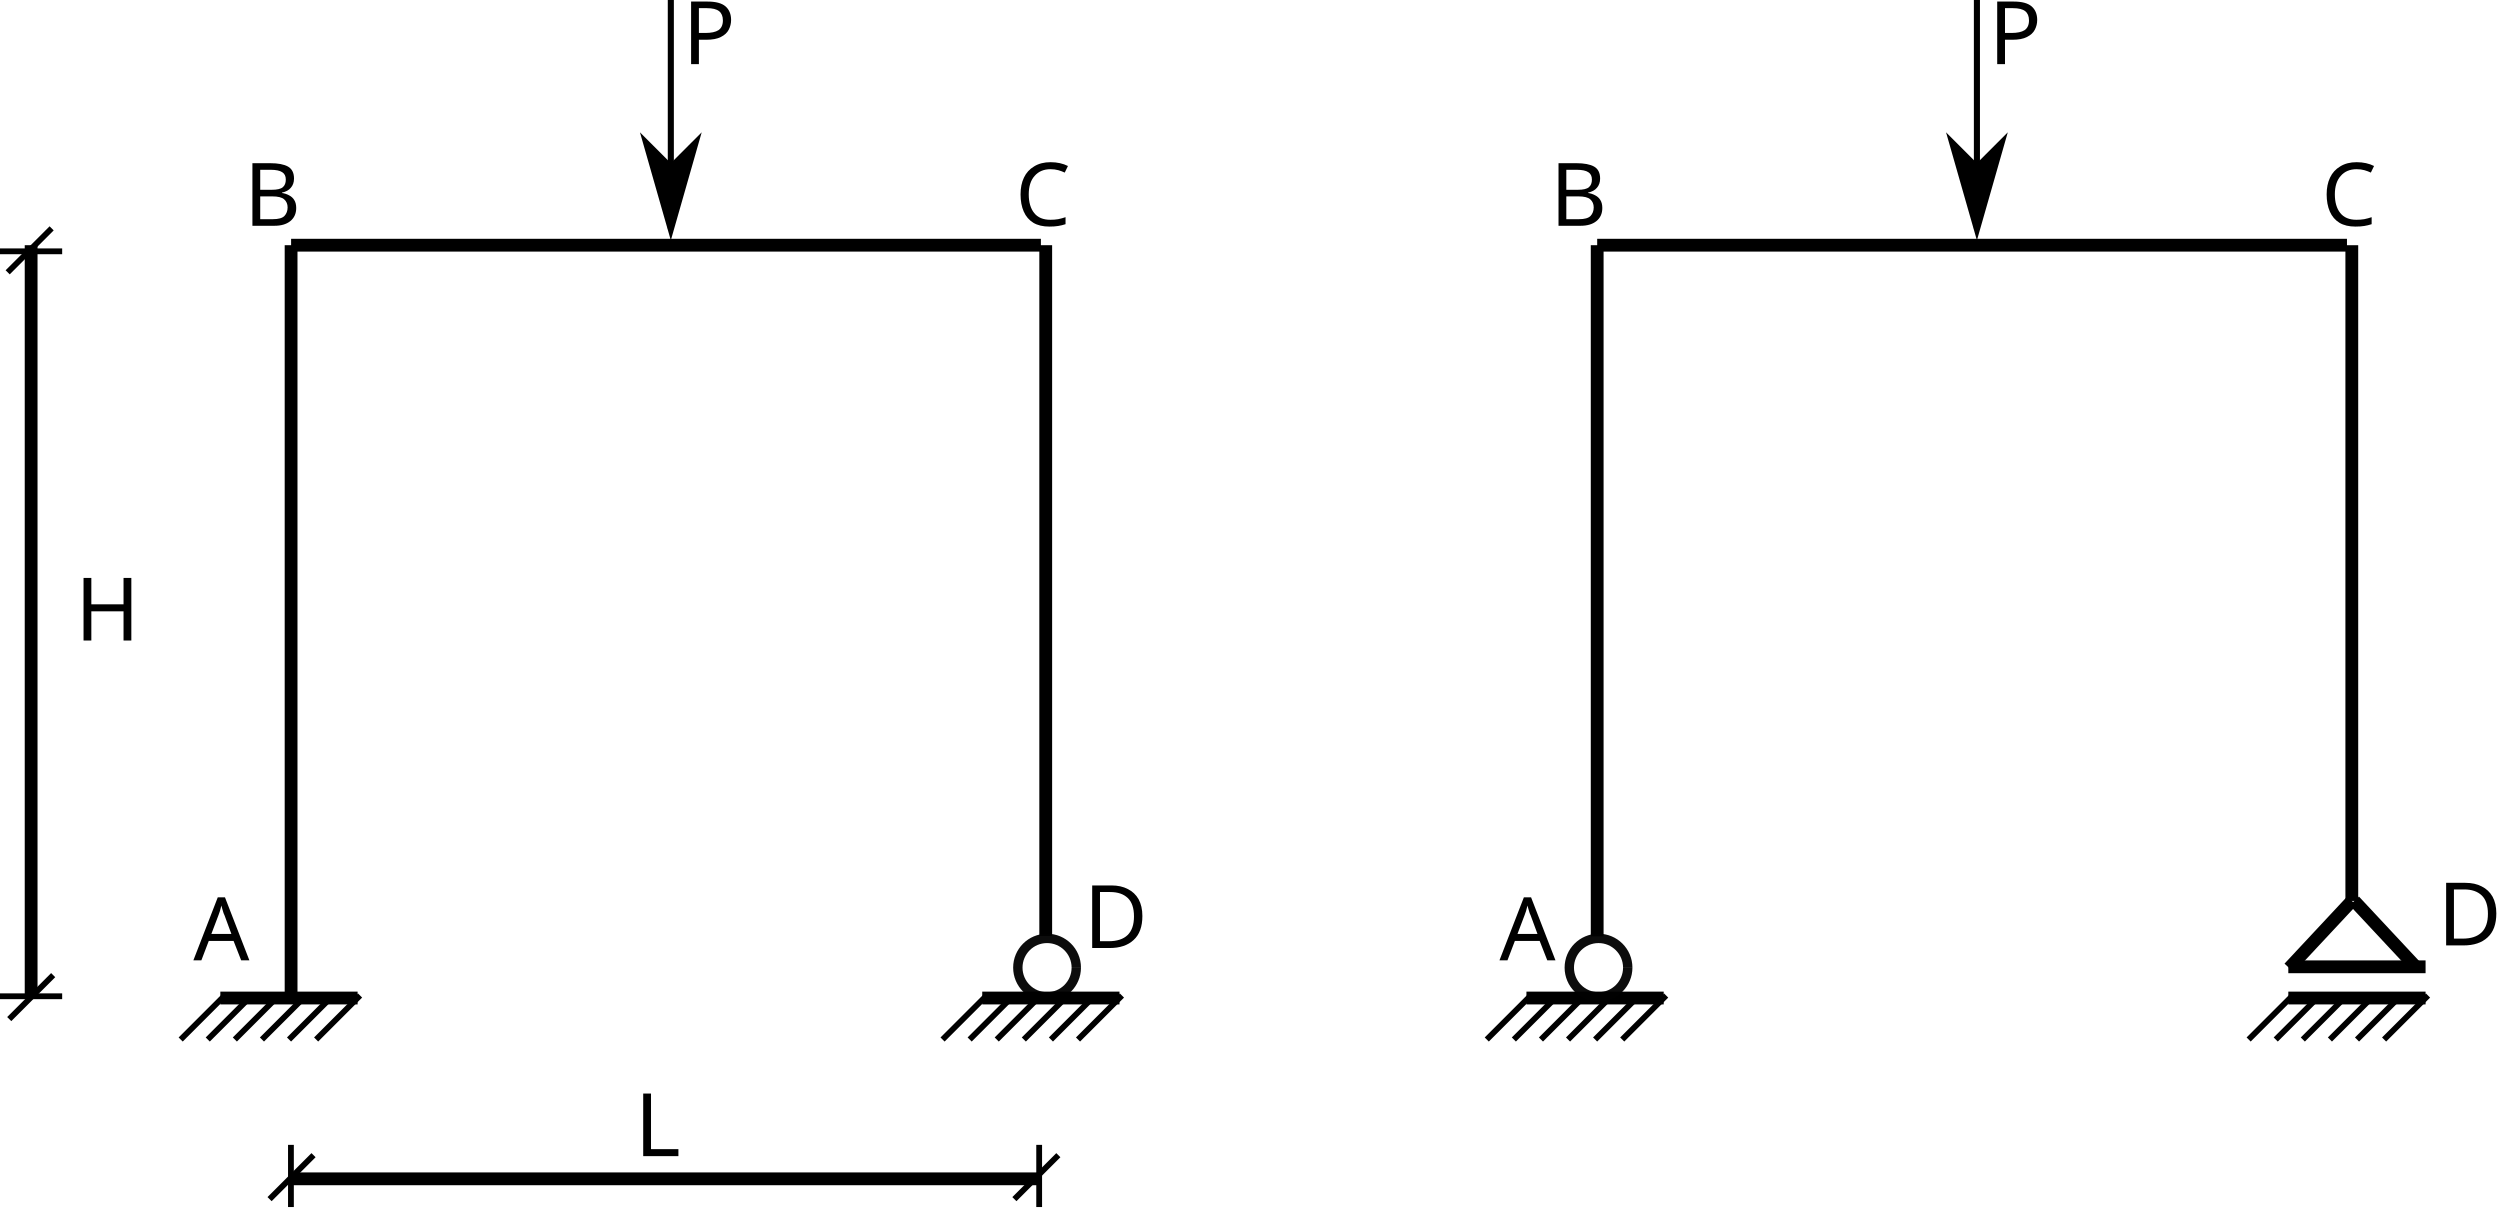
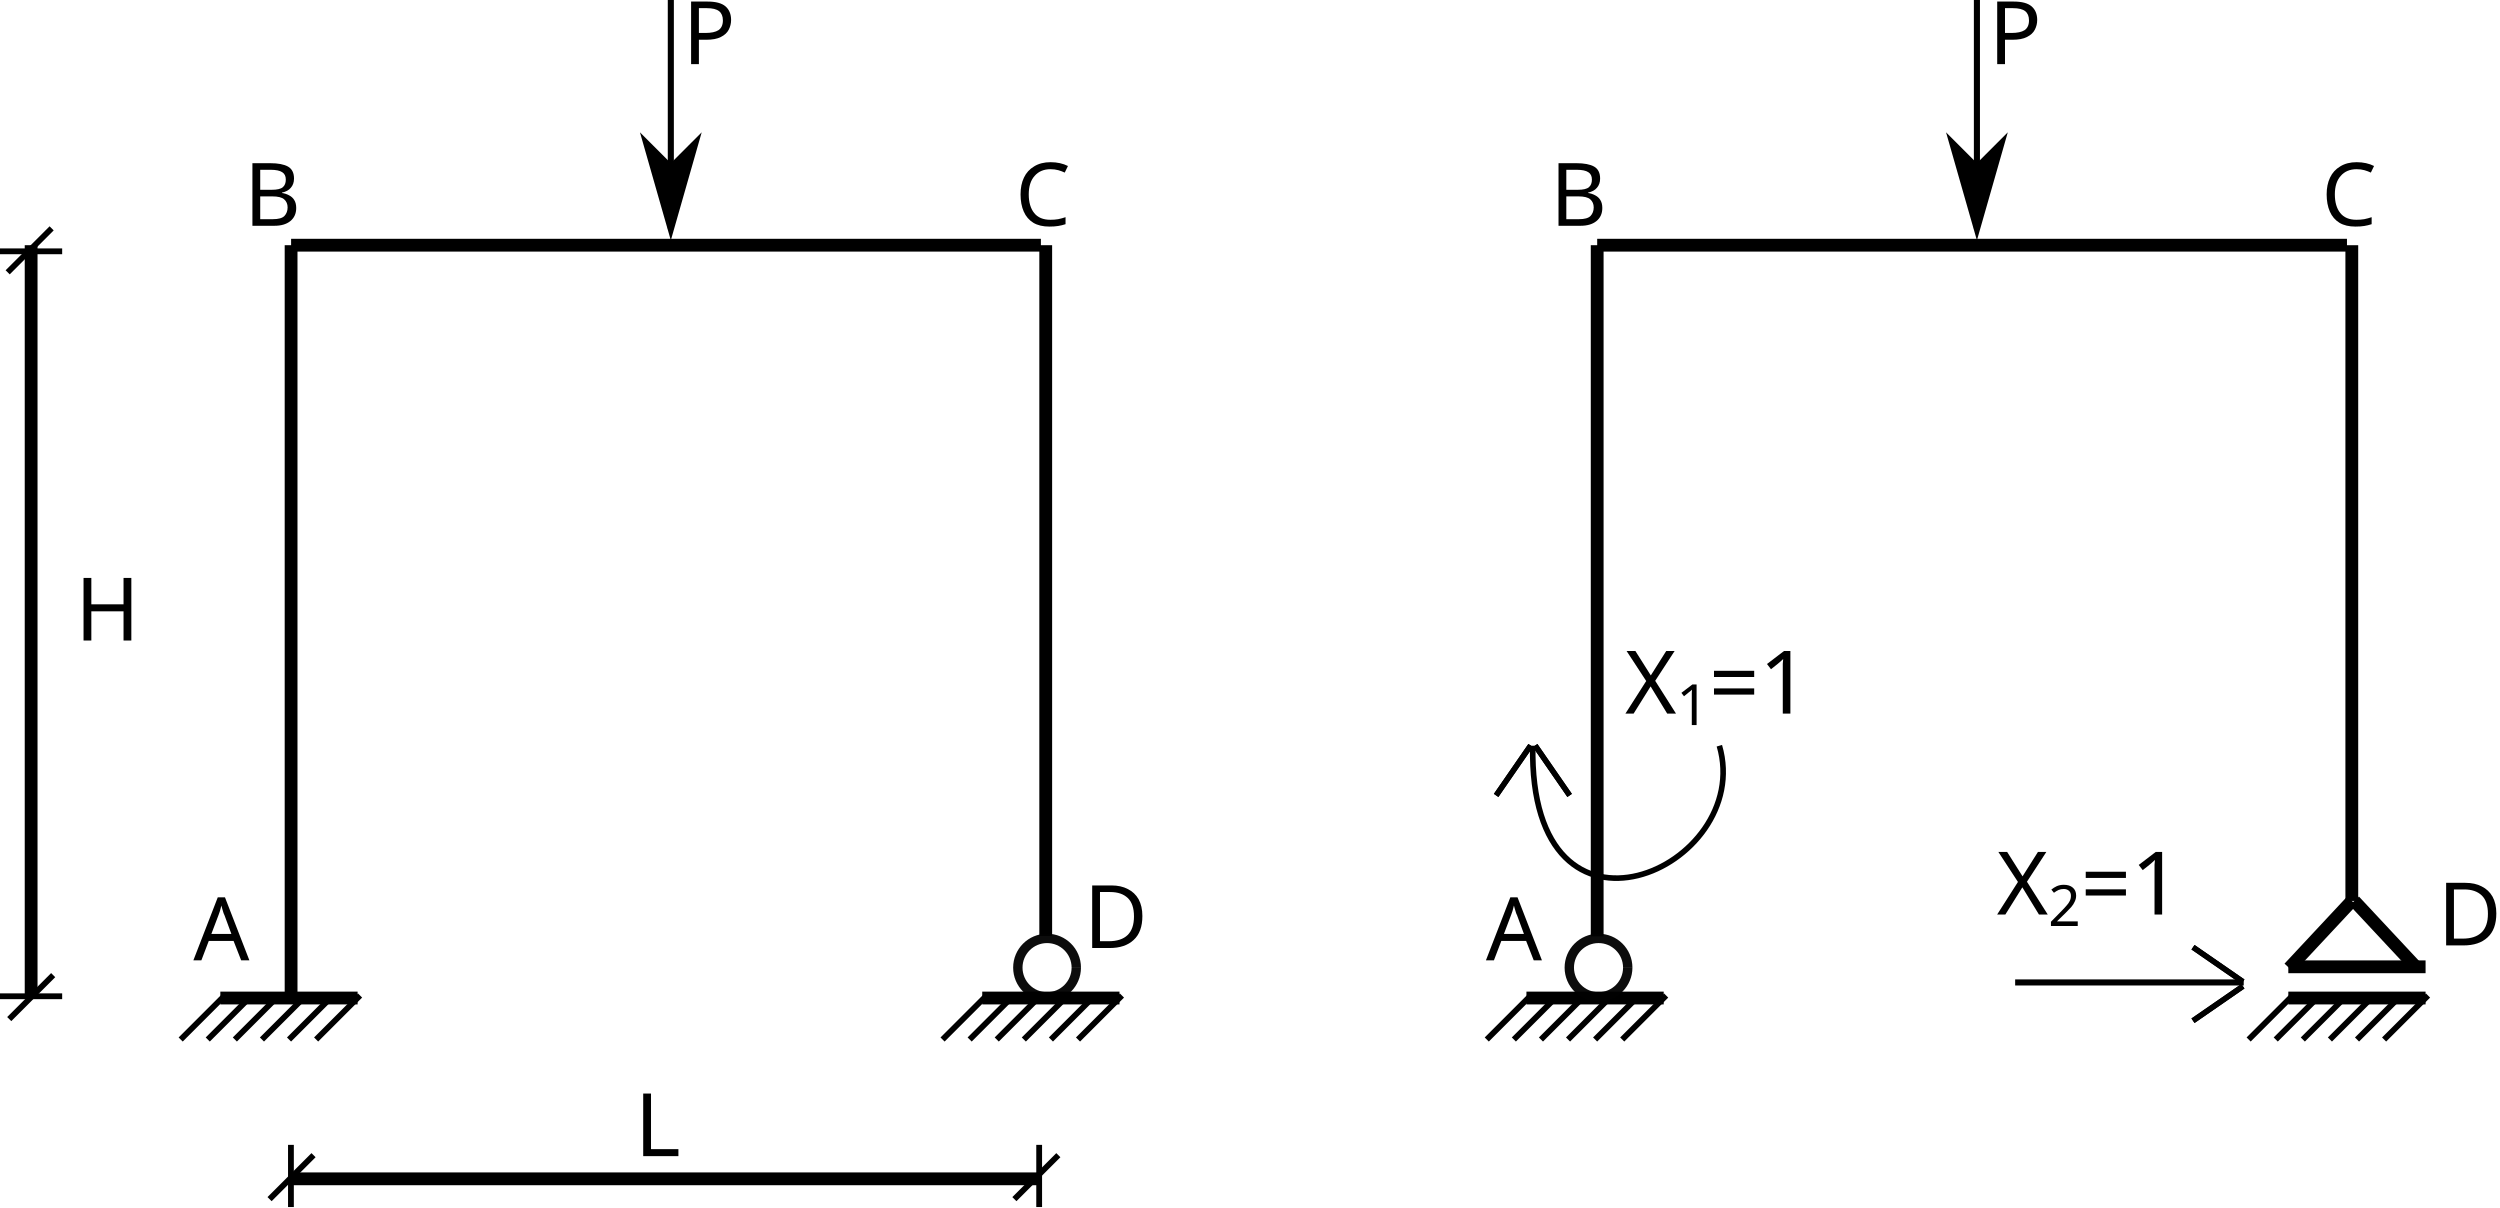
<svg xmlns="http://www.w3.org/2000/svg" id="svg8" version="1.1" viewBox="0 0 195.342 94.314" height="94.314mm" width="195.342mm">
  <defs id="defs2">
+     <marker style="overflow:visible" id="marker1517" refX="0" refY="0" orient="auto">
+       <path transform="matrix(-0.8,0,0,-0.8,-10,0)" style="fill:#000000;fill-opacity:1;fill-rule:evenodd;stroke:#000000;stroke-width:1pt;stroke-opacity:1" d="M 0,0 5,-5 -12.5,0 5,5 Z" id="path1515" />
+     </marker>
+     <marker style="overflow:visible" id="marker1459" refX="0" refY="0" orient="auto">
+       <path transform="matrix(-0.8,0,0,-0.8,-10,0)" style="fill:#000000;fill-opacity:1;fill-rule:evenodd;stroke:#000000;stroke-width:1pt;stroke-opacity:1" d="M 0,0 5,-5 -12.5,0 5,5 Z" id="path1457" />
+     </marker>
    <marker orient="auto" refY="0" refX="0" id="marker1379" style="overflow:visible">
      <path id="path1377" d="M 0,0 5,-5 -12.5,0 5,5 Z" style="fill:#000000;fill-opacity:1;fill-rule:evenodd;stroke:#000000;stroke-width:1pt;stroke-opacity:1" transform="matrix(-0.8,0,0,-0.8,-10,0)" />
    </marker>
    <marker style="overflow:visible" id="Arrow1Lend" refX="0" refY="0" orient="auto">
      <path transform="matrix(-0.8,0,0,-0.8,-10,0)" style="fill:#000000;fill-opacity:1;fill-rule:evenodd;stroke:#000000;stroke-width:1pt;stroke-opacity:1" d="M 0,0 5,-5 -12.5,0 5,5 Z" id="path874" />
    </marker>
  </defs>
  <g transform="translate(-20.72232,-100.6589)" id="layer1">
    <path id="path833" d="M 43.467,178.405 V 119.818" style="fill:none;stroke:#000000;stroke-width:1;stroke-linecap:butt;stroke-linejoin:miter;stroke-miterlimit:4;stroke-dasharray:none;stroke-opacity:1" />
    <path style="fill:none;stroke:#000000;stroke-width:1;stroke-linecap:butt;stroke-linejoin:miter;stroke-miterlimit:4;stroke-dasharray:none;stroke-opacity:1" d="m 102.054,119.818 -58.586,1e-5" id="path835" />
    <path style="fill:none;stroke:#000000;stroke-width:1;stroke-linecap:butt;stroke-linejoin:miter;stroke-miterlimit:4;stroke-dasharray:none;stroke-opacity:1" d="M 102.432,173.794 V 119.818" id="path837" />
    <path style="fill:none;stroke:#000000;stroke-width:1;stroke-linecap:butt;stroke-linejoin:miter;stroke-miterlimit:4;stroke-dasharray:none;stroke-opacity:1" d="M 37.939,178.641 H 48.664" id="path839" />
    <path id="path841" d="m 45.423,181.882 3.435,-3.435" style="fill:none;stroke:#000000;stroke-width:0.453;stroke-linecap:butt;stroke-linejoin:miter;stroke-miterlimit:4;stroke-dasharray:none;stroke-opacity:1" />
    <path style="fill:none;stroke:#000000;stroke-width:0.453;stroke-linecap:butt;stroke-linejoin:miter;stroke-miterlimit:4;stroke-dasharray:none;stroke-opacity:1" d="m 43.306,181.882 3.435,-3.435" id="path843" />
    <path id="path845" d="m 41.19,181.882 3.435,-3.435" style="fill:none;stroke:#000000;stroke-width:0.453;stroke-linecap:butt;stroke-linejoin:miter;stroke-miterlimit:4;stroke-dasharray:none;stroke-opacity:1" />
    <path style="fill:none;stroke:#000000;stroke-width:0.453;stroke-linecap:butt;stroke-linejoin:miter;stroke-miterlimit:4;stroke-dasharray:none;stroke-opacity:1" d="m 39.073,181.882 3.435,-3.435" id="path847" />
    <path id="path849" d="m 36.956,181.882 3.435,-3.435" style="fill:none;stroke:#000000;stroke-width:0.453;stroke-linecap:butt;stroke-linejoin:miter;stroke-miterlimit:4;stroke-dasharray:none;stroke-opacity:1" />
    <path style="fill:none;stroke:#000000;stroke-width:0.453;stroke-linecap:butt;stroke-linejoin:miter;stroke-miterlimit:4;stroke-dasharray:none;stroke-opacity:1" d="m 34.84,181.882 3.435,-3.435" id="path851" />
    <path d="m 104.82,176.266 a 2.283,2.283 0 0 1 -2.282,2.283 2.283,2.283 0 0 1 -2.285,-2.281 2.283,2.283 0 0 1 2.279,-2.286 2.283,2.283 0 0 1 2.288,2.278" id="path853" style="fill:none;stroke:#020202;stroke-width:0.732;stroke-miterlimit:4;stroke-dasharray:none;stroke-opacity:0.957" />
    <path id="path855" d="M 97.471,178.641 H 108.196" style="fill:none;stroke:#000000;stroke-width:1;stroke-linecap:butt;stroke-linejoin:miter;stroke-miterlimit:4;stroke-dasharray:none;stroke-opacity:1" />
    <path style="fill:none;stroke:#000000;stroke-width:0.453;stroke-linecap:butt;stroke-linejoin:miter;stroke-miterlimit:4;stroke-dasharray:none;stroke-opacity:1" d="m 104.954,181.882 3.435,-3.435" id="path857" />
    <path id="path859" d="m 102.838,181.882 3.435,-3.435" style="fill:none;stroke:#000000;stroke-width:0.453;stroke-linecap:butt;stroke-linejoin:miter;stroke-miterlimit:4;stroke-dasharray:none;stroke-opacity:1" />
    <path style="fill:none;stroke:#000000;stroke-width:0.453;stroke-linecap:butt;stroke-linejoin:miter;stroke-miterlimit:4;stroke-dasharray:none;stroke-opacity:1" d="m 100.721,181.882 3.435,-3.435" id="path861" />
    <path id="path863" d="m 98.604,181.882 3.435,-3.435" style="fill:none;stroke:#000000;stroke-width:0.453;stroke-linecap:butt;stroke-linejoin:miter;stroke-miterlimit:4;stroke-dasharray:none;stroke-opacity:1" />
    <path style="fill:none;stroke:#000000;stroke-width:0.453;stroke-linecap:butt;stroke-linejoin:miter;stroke-miterlimit:4;stroke-dasharray:none;stroke-opacity:1" d="m 96.488,181.882 3.435,-3.435" id="path865" />
    <path id="path867" d="m 94.371,181.882 3.435,-3.435" style="fill:none;stroke:#000000;stroke-width:0.453;stroke-linecap:butt;stroke-linejoin:miter;stroke-miterlimit:4;stroke-dasharray:none;stroke-opacity:1" />
    <path style="fill:none;stroke:#000000;stroke-width:0.475;stroke-linecap:butt;stroke-linejoin:miter;stroke-miterlimit:4;stroke-dasharray:none;stroke-opacity:1;marker-end:url(#Arrow1Lend)" d="m 73.138,100.659 v 17.859" id="path869" />
    <text id="text1209" y="105.672" x="74.052" style="font-size:6.853px;line-height:1.25;font-family:sans-serif;stroke-width:0.034" xml:space="preserve">
      <tspan style="stroke-width:0.034" y="105.672" x="74.052" id="tspan1207">P</tspan>
    </text>
    <text xml:space="preserve" style="font-size:6.853px;line-height:1.25;font-family:sans-serif;stroke-width:0.034" x="35.833" y="175.696" id="text1225">
      <tspan id="tspan1223" x="35.833" y="175.696" style="stroke-width:0.034">A</tspan>
    </text>
    <text id="text1229" y="118.3" x="39.775" style="font-size:6.853px;line-height:1.25;font-family:sans-serif;stroke-width:0.034" xml:space="preserve">
      <tspan style="stroke-width:0.034" y="118.3" x="39.775" id="tspan1227">B</tspan>
    </text>
    <text xml:space="preserve" style="font-size:6.853px;line-height:1.25;font-family:sans-serif;stroke-width:0.034" x="100.044" y="118.3" id="text1233">
      <tspan id="tspan1231" x="100.044" y="118.3" style="stroke-width:0.034">C</tspan>
    </text>
    <text id="text1237" y="174.735" x="105.389" style="font-size:6.853px;line-height:1.25;font-family:sans-serif;stroke-width:0.034" xml:space="preserve">
      <tspan style="stroke-width:0.034" y="174.735" x="105.389" id="tspan1235">D</tspan>
    </text>
    <path id="path1245" d="m 102.054,192.768 -58.586,1e-5" style="fill:none;stroke:#000000;stroke-width:1;stroke-linecap:butt;stroke-linejoin:miter;stroke-miterlimit:4;stroke-dasharray:none;stroke-opacity:1" />
    <path style="fill:none;stroke:#000000;stroke-width:0.453;stroke-linecap:butt;stroke-linejoin:miter;stroke-miterlimit:4;stroke-dasharray:none;stroke-opacity:1" d="m 43.455,194.973 -2e-6,-4.858" id="path1247" />
    <path style="fill:none;stroke:#000000;stroke-width:0.453;stroke-linecap:butt;stroke-linejoin:miter;stroke-miterlimit:4;stroke-dasharray:none;stroke-opacity:1" d="m 41.785,194.356 3.435,-3.435" id="path1249" />
    <path id="path1251" d="m 101.92,194.973 -1e-5,-4.858" style="fill:none;stroke:#000000;stroke-width:0.453;stroke-linecap:butt;stroke-linejoin:miter;stroke-miterlimit:4;stroke-dasharray:none;stroke-opacity:1" />
    <path id="path1253" d="m 99.983,194.356 3.435,-3.435" style="fill:none;stroke:#000000;stroke-width:0.453;stroke-linecap:butt;stroke-linejoin:miter;stroke-miterlimit:4;stroke-dasharray:none;stroke-opacity:1" />
    <text id="text1257" y="190.998" x="70.31" style="font-size:6.853px;line-height:1.25;font-family:sans-serif;stroke-width:0.034" xml:space="preserve">
      <tspan style="stroke-width:0.034" y="190.998" x="70.31" id="tspan1255">L</tspan>
    </text>
    <path style="fill:none;stroke:#000000;stroke-width:1;stroke-linecap:butt;stroke-linejoin:miter;stroke-miterlimit:4;stroke-dasharray:none;stroke-opacity:1" d="M 23.155,178.405 V 119.818" id="path1259" />
    <path style="fill:none;stroke:#000000;stroke-width:0.453;stroke-linecap:butt;stroke-linejoin:miter;stroke-miterlimit:4;stroke-dasharray:none;stroke-opacity:1" d="m 21.443,180.287 3.435,-3.435" id="path1261" />
    <path style="fill:none;stroke:#000000;stroke-width:0.453;stroke-linecap:butt;stroke-linejoin:miter;stroke-miterlimit:4;stroke-dasharray:none;stroke-opacity:1" d="m 20.722,178.504 h 4.858" id="path1263" />
    <path id="path1265" d="m 21.321,121.937 3.435,-3.435" style="fill:none;stroke:#000000;stroke-width:0.453;stroke-linecap:butt;stroke-linejoin:miter;stroke-miterlimit:4;stroke-dasharray:none;stroke-opacity:1" />
    <path id="path1267" d="m 20.722,120.296 h 4.858" style="fill:none;stroke:#000000;stroke-width:0.453;stroke-linecap:butt;stroke-linejoin:miter;stroke-miterlimit:4;stroke-dasharray:none;stroke-opacity:1" />
    <text xml:space="preserve" style="font-size:6.853px;line-height:1.25;font-family:sans-serif;stroke-width:0.034" x="26.578" y="150.707" id="text1271">
      <tspan id="tspan1269" x="26.578" y="150.707" style="stroke-width:0.034">H</tspan>
    </text>
    <path style="fill:none;stroke:#000000;stroke-width:1;stroke-linecap:butt;stroke-linejoin:miter;stroke-miterlimit:4;stroke-dasharray:none;stroke-opacity:1" d="M 145.521,173.822 V 119.818" id="path1291" />
    <path id="path1293" d="m 204.107,119.818 -58.586,1e-5" style="fill:none;stroke:#000000;stroke-width:1;stroke-linecap:butt;stroke-linejoin:miter;stroke-miterlimit:4;stroke-dasharray:none;stroke-opacity:1" />
    <path id="path1295" d="m 204.485,171.055 v -51.236" style="fill:none;stroke:#000000;stroke-width:1;stroke-linecap:butt;stroke-linejoin:miter;stroke-miterlimit:4;stroke-dasharray:none;stroke-opacity:1" />
    <path id="path1297" d="m 139.993,178.641 h 10.725" style="fill:none;stroke:#000000;stroke-width:1;stroke-linecap:butt;stroke-linejoin:miter;stroke-miterlimit:4;stroke-dasharray:none;stroke-opacity:1" />
    <path style="fill:none;stroke:#000000;stroke-width:0.453;stroke-linecap:butt;stroke-linejoin:miter;stroke-miterlimit:4;stroke-dasharray:none;stroke-opacity:1" d="m 147.477,181.882 3.435,-3.435" id="path1299" />
    <path id="path1301" d="m 145.36,181.882 3.435,-3.435" style="fill:none;stroke:#000000;stroke-width:0.453;stroke-linecap:butt;stroke-linejoin:miter;stroke-miterlimit:4;stroke-dasharray:none;stroke-opacity:1" />
    <path style="fill:none;stroke:#000000;stroke-width:0.453;stroke-linecap:butt;stroke-linejoin:miter;stroke-miterlimit:4;stroke-dasharray:none;stroke-opacity:1" d="m 143.243,181.882 3.435,-3.435" id="path1303" />
    <path id="path1305" d="m 141.127,181.882 3.435,-3.435" style="fill:none;stroke:#000000;stroke-width:0.453;stroke-linecap:butt;stroke-linejoin:miter;stroke-miterlimit:4;stroke-dasharray:none;stroke-opacity:1" />
    <path style="fill:none;stroke:#000000;stroke-width:0.453;stroke-linecap:butt;stroke-linejoin:miter;stroke-miterlimit:4;stroke-dasharray:none;stroke-opacity:1" d="m 139.01,181.882 3.435,-3.435" id="path1307" />
    <path id="path1309" d="m 136.893,181.882 3.435,-3.435" style="fill:none;stroke:#000000;stroke-width:0.453;stroke-linecap:butt;stroke-linejoin:miter;stroke-miterlimit:4;stroke-dasharray:none;stroke-opacity:1" />
    <path style="fill:none;stroke:#000000;stroke-width:1;stroke-linecap:butt;stroke-linejoin:miter;stroke-miterlimit:4;stroke-dasharray:none;stroke-opacity:1" d="m 199.524,178.641 h 10.725" id="path1313" />
    <path id="path1315" d="m 207.008,181.882 3.435,-3.435" style="fill:none;stroke:#000000;stroke-width:0.453;stroke-linecap:butt;stroke-linejoin:miter;stroke-miterlimit:4;stroke-dasharray:none;stroke-opacity:1" />
    <path style="fill:none;stroke:#000000;stroke-width:0.453;stroke-linecap:butt;stroke-linejoin:miter;stroke-miterlimit:4;stroke-dasharray:none;stroke-opacity:1" d="m 204.891,181.882 3.435,-3.435" id="path1317" />
    <path id="path1319" d="m 202.774,181.882 3.435,-3.435" style="fill:none;stroke:#000000;stroke-width:0.453;stroke-linecap:butt;stroke-linejoin:miter;stroke-miterlimit:4;stroke-dasharray:none;stroke-opacity:1" />
    <path style="fill:none;stroke:#000000;stroke-width:0.453;stroke-linecap:butt;stroke-linejoin:miter;stroke-miterlimit:4;stroke-dasharray:none;stroke-opacity:1" d="m 200.658,181.882 3.435,-3.435" id="path1321" />
    <path id="path1323" d="m 198.541,181.882 3.435,-3.435" style="fill:none;stroke:#000000;stroke-width:0.453;stroke-linecap:butt;stroke-linejoin:miter;stroke-miterlimit:4;stroke-dasharray:none;stroke-opacity:1" />
    <path style="fill:none;stroke:#000000;stroke-width:0.453;stroke-linecap:butt;stroke-linejoin:miter;stroke-miterlimit:4;stroke-dasharray:none;stroke-opacity:1" d="m 196.424,181.882 3.435,-3.435" id="path1325" />
    <path id="path1327" d="m 175.192,100.659 v 17.859" style="fill:none;stroke:#000000;stroke-width:0.475;stroke-linecap:butt;stroke-linejoin:miter;stroke-miterlimit:4;stroke-dasharray:none;stroke-opacity:1;marker-end:url(#marker1379)" />
    <text xml:space="preserve" style="font-size:6.853px;line-height:1.25;font-family:sans-serif;stroke-width:0.034" x="176.106" y="105.672" id="text1331">
      <tspan id="tspan1329" x="176.106" y="105.672" style="stroke-width:0.034">P</tspan>
    </text>
-     <text id="text1335" y="175.696" x="137.886" style="font-size:6.853px;line-height:1.25;font-family:sans-serif;stroke-width:0.034" xml:space="preserve">
-       <tspan style="stroke-width:0.034" y="175.696" x="137.886" id="tspan1333">A</tspan>
+     <text id="text1335" y="175.696" x="136.828" style="font-size:6.853px;line-height:1.25;font-family:sans-serif;stroke-width:0.034" xml:space="preserve">
+       <tspan style="stroke-width:0.034" y="175.696" x="136.828" id="tspan1333">A</tspan>
    </text>
    <text xml:space="preserve" style="font-size:6.853px;line-height:1.25;font-family:sans-serif;stroke-width:0.034" x="141.828" y="118.3" id="text1339">
      <tspan id="tspan1337" x="141.828" y="118.3" style="stroke-width:0.034">B</tspan>
    </text>
    <text id="text1343" y="118.3" x="202.098" style="font-size:6.853px;line-height:1.25;font-family:sans-serif;stroke-width:0.034" xml:space="preserve">
      <tspan style="stroke-width:0.034" y="118.3" x="202.098" id="tspan1341">C</tspan>
    </text>
    <text xml:space="preserve" style="font-size:6.853px;line-height:1.25;font-family:sans-serif;stroke-width:0.034" x="211.185" y="174.534" id="text1347">
      <tspan id="tspan1345" x="211.185" y="174.534" style="stroke-width:0.034">D</tspan>
    </text>
    <path d="m 147.909,176.266 a 2.283,2.283 0 0 1 -2.282,2.283 2.283,2.283 0 0 1 -2.285,-2.281 2.283,2.283 0 0 1 2.279,-2.286 2.283,2.283 0 0 1 2.288,2.278" id="path1421" style="fill:none;stroke:#020202;stroke-width:0.732;stroke-miterlimit:4;stroke-dasharray:none;stroke-opacity:0.957" />
    <path id="path1425" d="m 204.485,171.055 -4.893,5.241" style="fill:none;stroke:#000000;stroke-width:1;stroke-linecap:butt;stroke-linejoin:miter;stroke-miterlimit:4;stroke-dasharray:none;stroke-opacity:1" />
    <path style="fill:none;stroke:#000000;stroke-width:1;stroke-linecap:butt;stroke-linejoin:miter;stroke-miterlimit:4;stroke-dasharray:none;stroke-opacity:1" d="m 204.679,171.055 4.893,5.241" id="path1427" />
    <path id="path1429" d="m 199.524,176.202 h 10.725" style="fill:none;stroke:#000000;stroke-width:1;stroke-linecap:butt;stroke-linejoin:miter;stroke-miterlimit:4;stroke-dasharray:none;stroke-opacity:1" />
+     <path id="path1455" d="m 155.068,158.928 c 2.779,9.546 -14.894,17.486 -14.581,0" style="fill:none;stroke:#000000;stroke-width:0.439;stroke-linecap:butt;stroke-linejoin:miter;stroke-miterlimit:4;stroke-dasharray:none;stroke-opacity:1" />
+     <text xml:space="preserve" style="font-size:6.853px;line-height:1.25;font-family:sans-serif;stroke-width:0.034" x="147.695" y="156.42" id="text1503">
+       <tspan id="tspan1501" x="147.695" y="156.42" style="stroke-width:0.034">X<tspan id="tspan1505" style="font-size:65%;baseline-shift:sub">1</tspan>=1</tspan>
+     </text>
+     <path style="fill:none;stroke:#000000;stroke-width:0.475;stroke-linecap:butt;stroke-linejoin:miter;stroke-miterlimit:4;stroke-dasharray:none;stroke-opacity:1" d="M 178.18,177.424 H 196.039" id="path1513" />
+     <path style="fill:none;stroke:#000000;stroke-width:0.429px;stroke-linecap:butt;stroke-linejoin:miter;stroke-opacity:1" d="m 192.076,174.672 3.9,2.695" id="path1569" />
+     <text id="text1577" y="172.12" x="176.742" style="font-size:6.853px;line-height:1.25;font-family:sans-serif;stroke-width:0.034" xml:space="preserve">
+       <tspan style="stroke-width:0.034" y="172.12" x="176.742" id="tspan1575">X<tspan id="tspan1579" style="font-size:65%;baseline-shift:sub">2</tspan>=1</tspan>
+     </text>
+     <path id="path1605" d="m 192.076,180.416 3.9,-2.695" style="fill:none;stroke:#000000;stroke-width:0.429px;stroke-linecap:butt;stroke-linejoin:miter;stroke-opacity:1" />
+     <path id="path1607" d="m 192.076,174.672 3.9,2.695" style="fill:none;stroke:#000000;stroke-width:0.429px;stroke-linecap:butt;stroke-linejoin:miter;stroke-opacity:1" />
+     <path style="fill:none;stroke:#000000;stroke-width:0.429px;stroke-linecap:butt;stroke-linejoin:miter;stroke-opacity:1" d="m 192.076,180.416 3.9,-2.695" id="path1609" />
+     <path id="path1611" d="m 137.625,162.811 2.695,-3.9" style="fill:none;stroke:#000000;stroke-width:0.429px;stroke-linecap:butt;stroke-linejoin:miter;stroke-opacity:1" />
+     <path style="fill:none;stroke:#000000;stroke-width:0.429px;stroke-linecap:butt;stroke-linejoin:miter;stroke-opacity:1" d="m 143.368,162.811 -2.695,-3.9" id="path1613" />
+     <path style="fill:none;stroke:#000000;stroke-width:0.429px;stroke-linecap:butt;stroke-linejoin:miter;stroke-opacity:1" d="m 137.625,162.811 2.695,-3.9" id="path1615" />
+     <path id="path1617" d="m 143.368,162.811 -2.695,-3.9" style="fill:none;stroke:#000000;stroke-width:0.429px;stroke-linecap:butt;stroke-linejoin:miter;stroke-opacity:1" />
  </g>
</svg>
